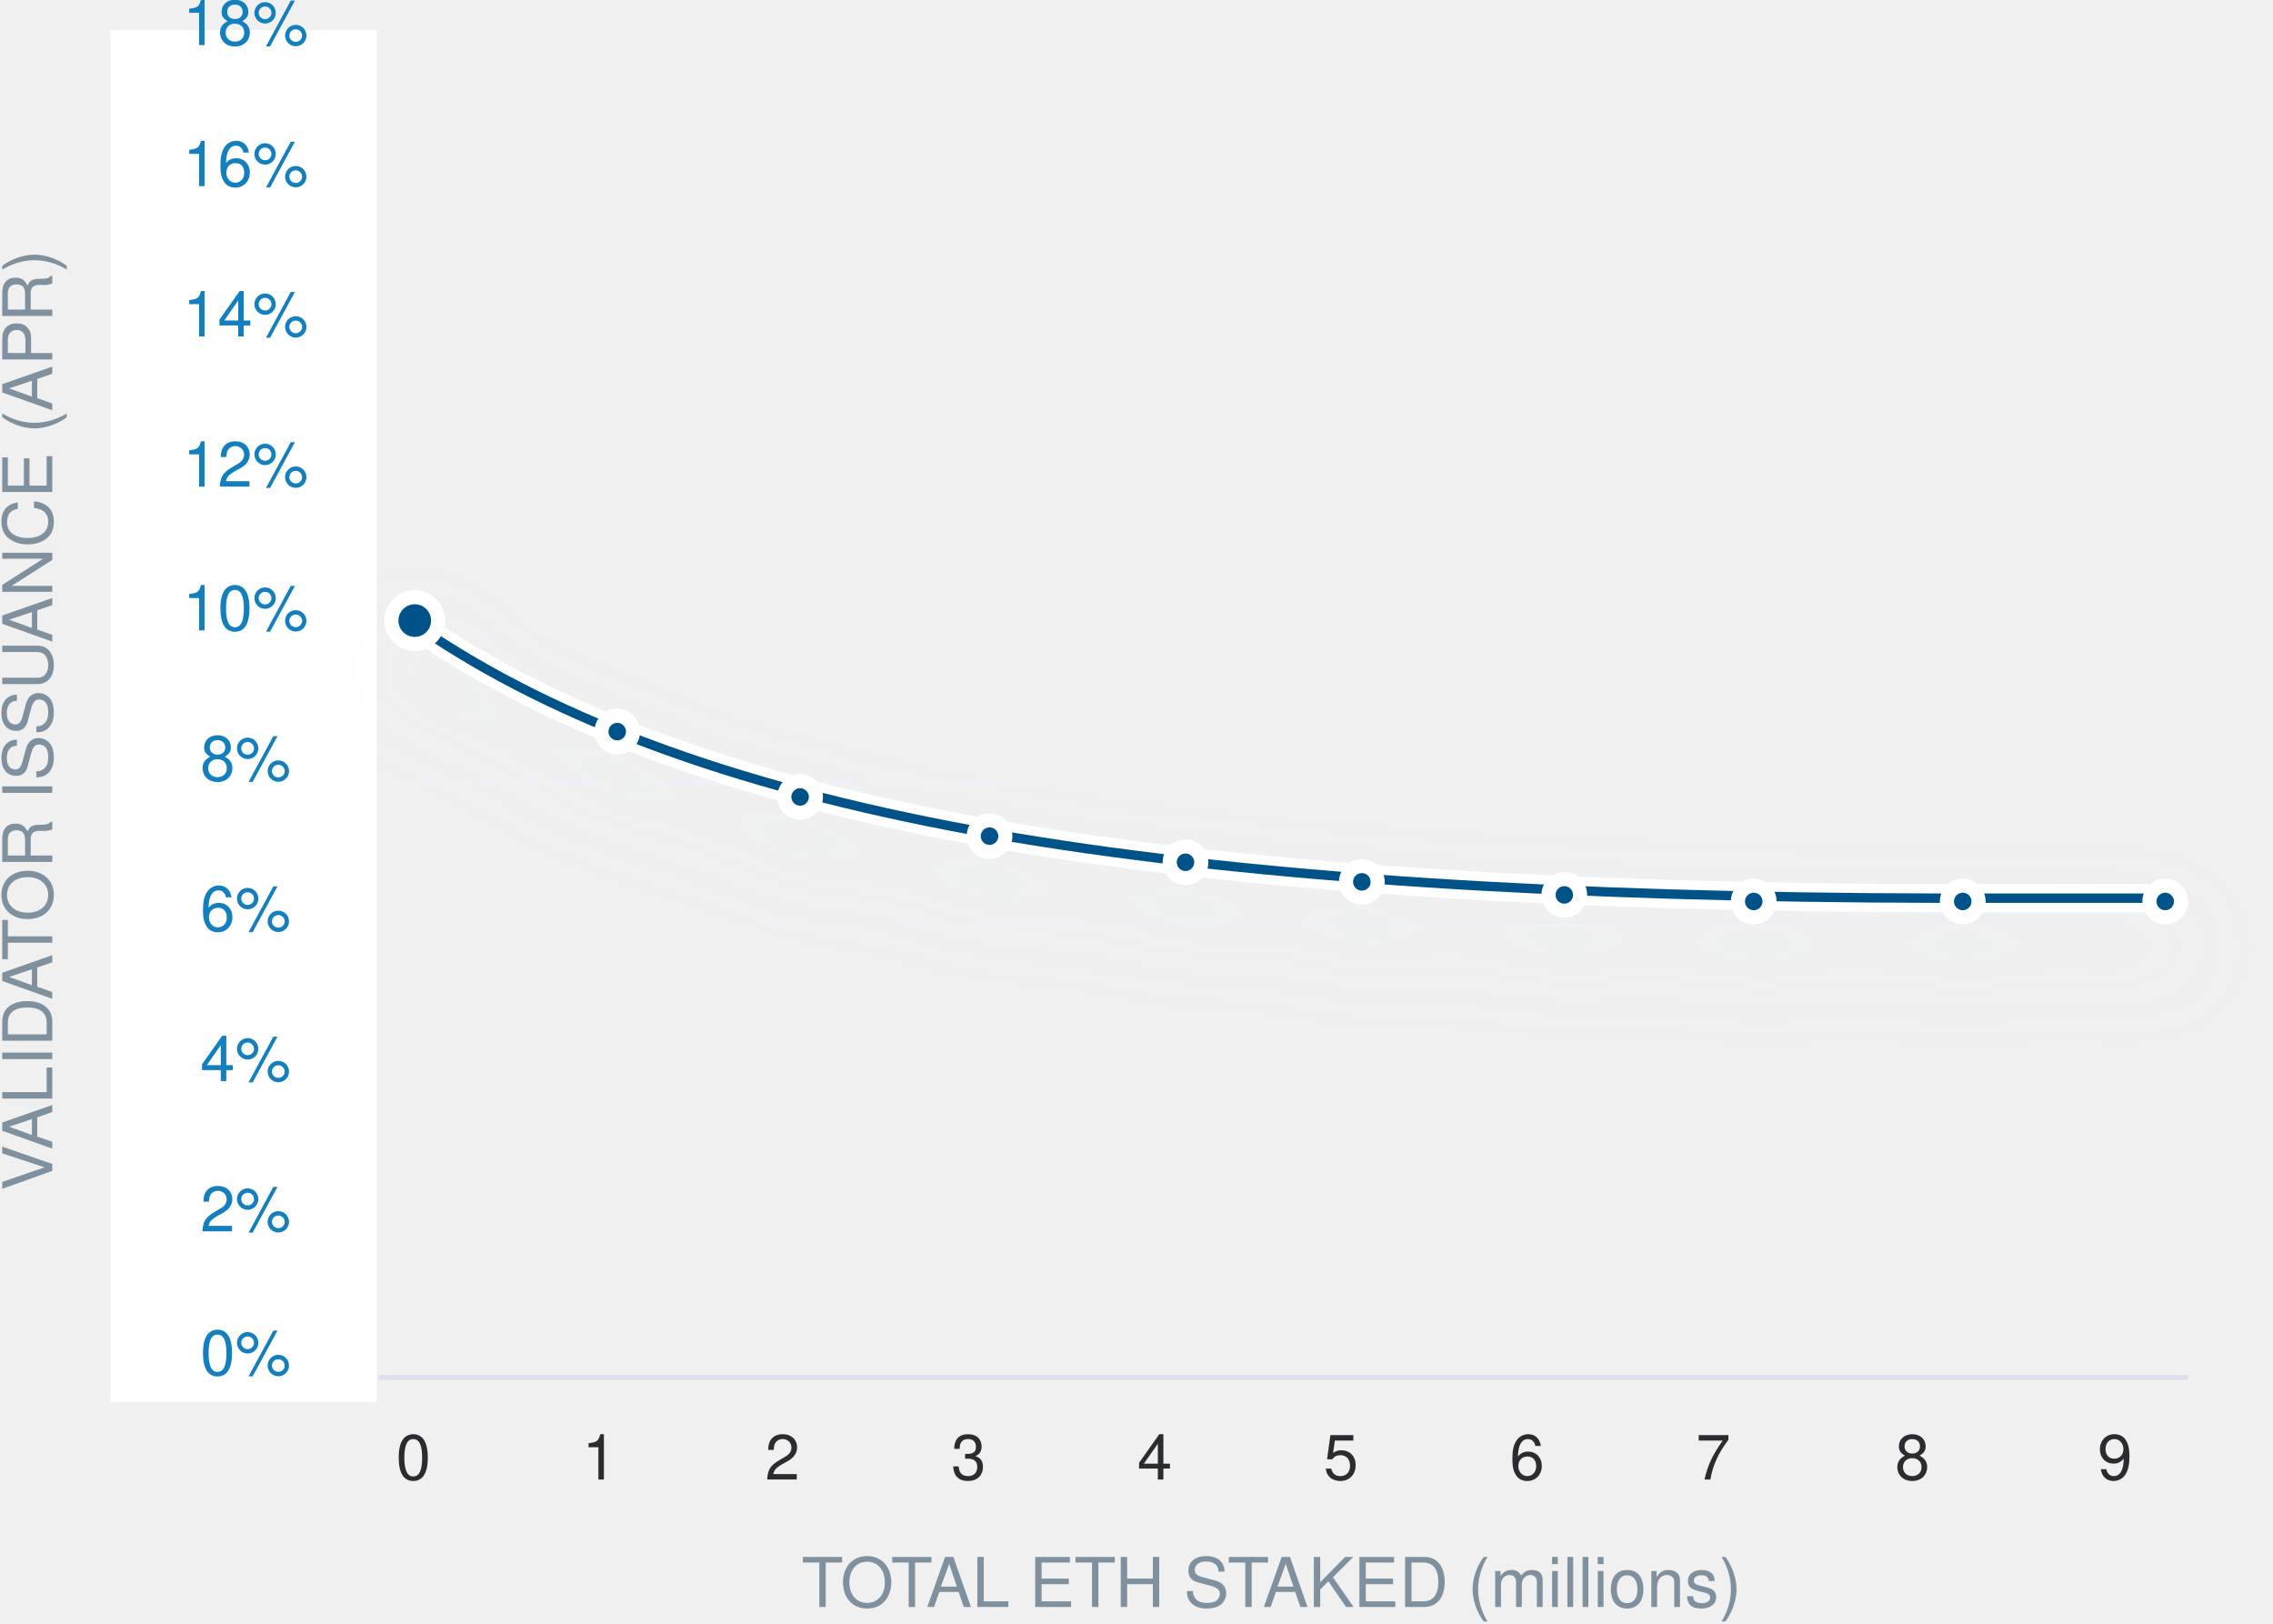
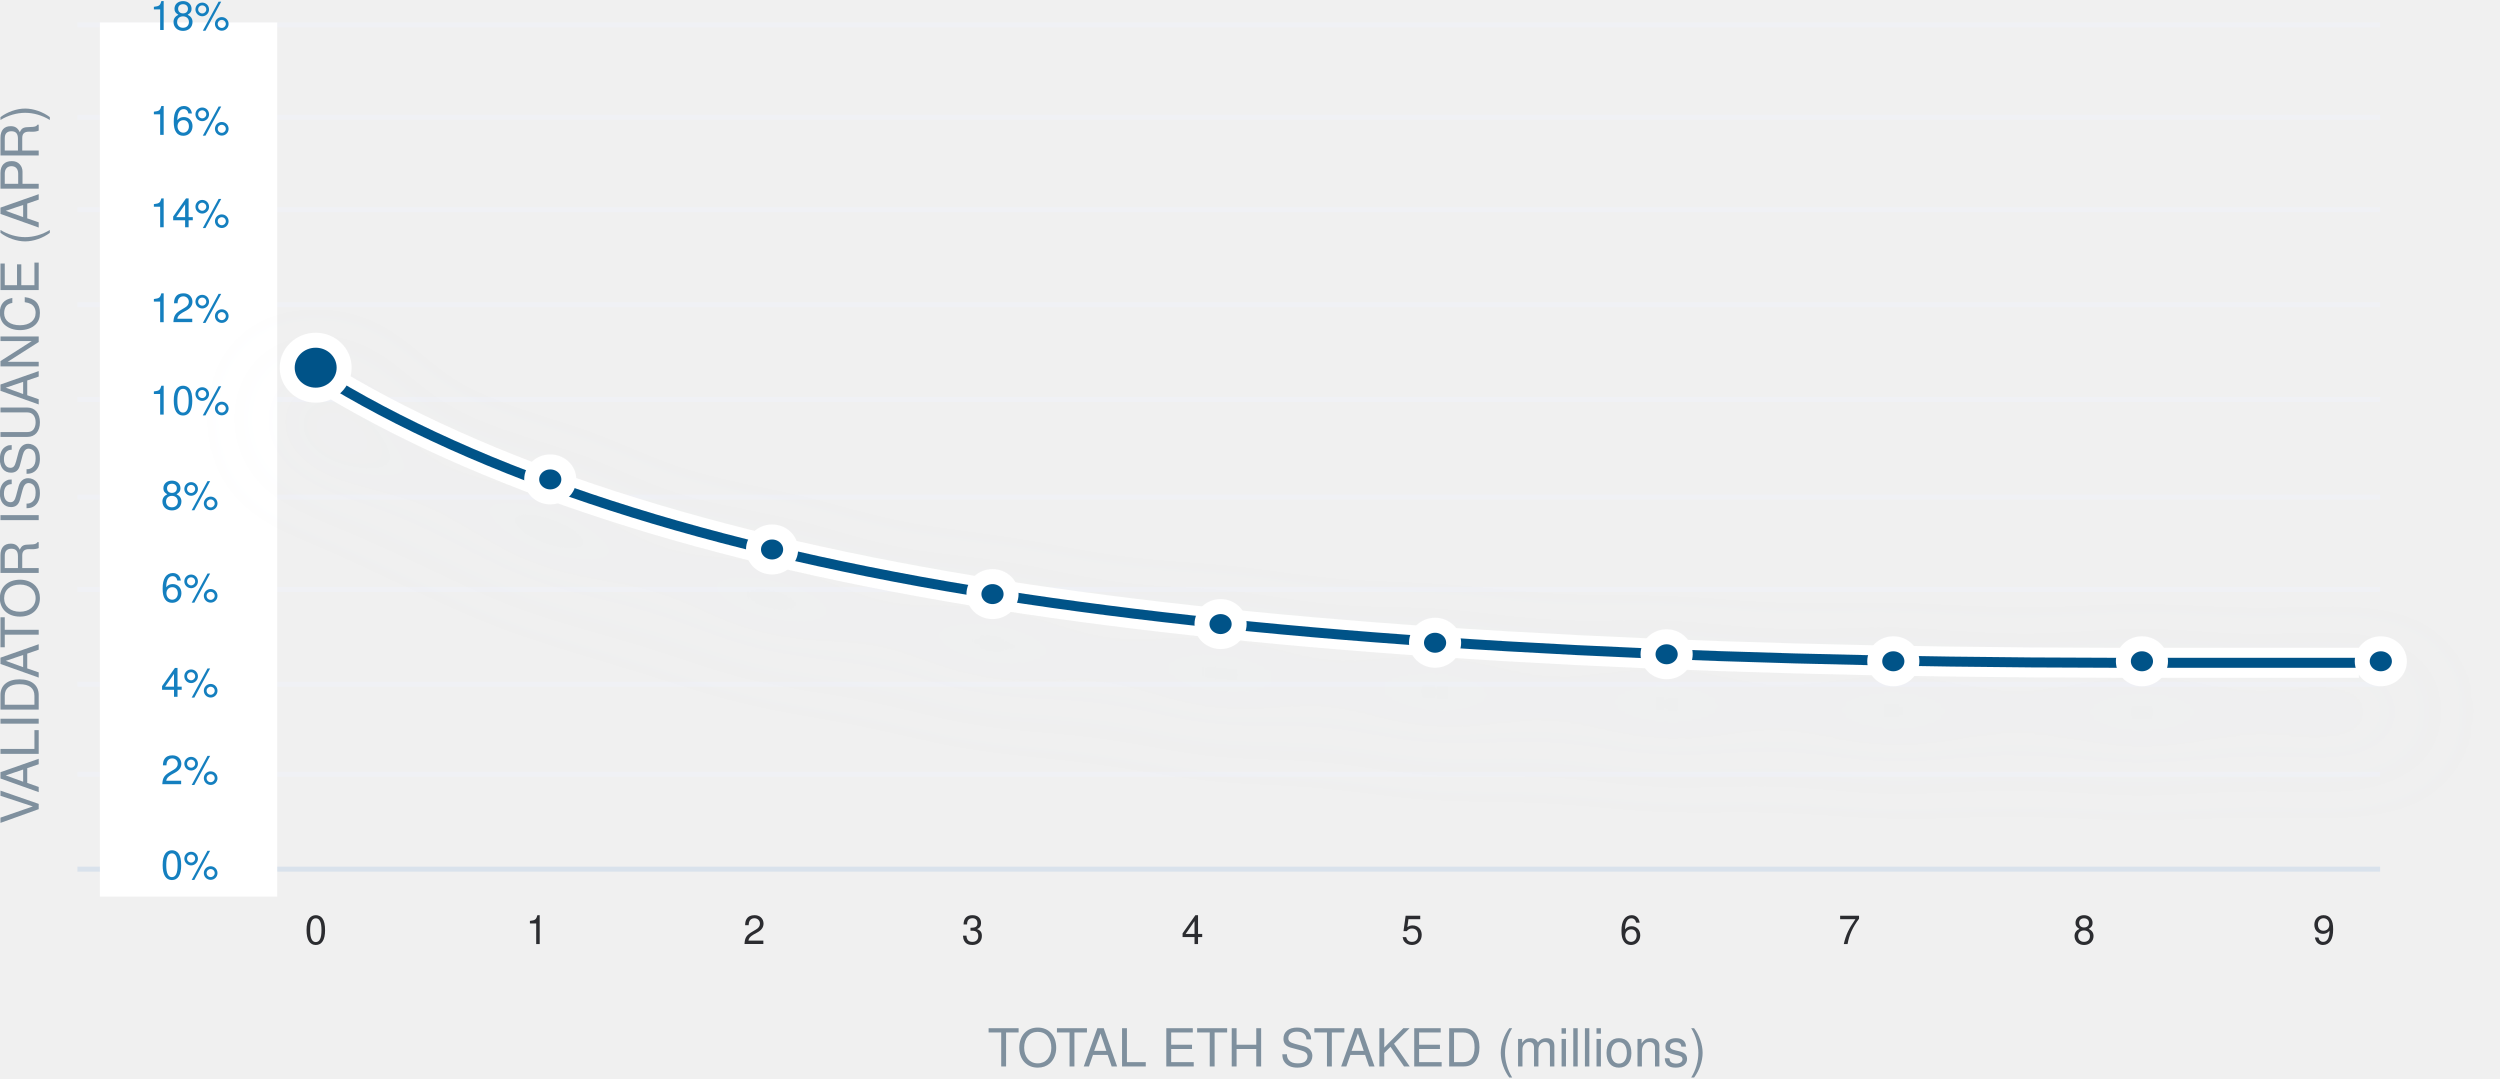
- <svg xmlns="http://www.w3.org/2000/svg" xmlns:xlink="http://www.w3.org/1999/xlink" width="696px" height="497px" viewBox="0 0 696 497" version="1.1">
+ <svg xmlns="http://www.w3.org/2000/svg" xmlns:xlink="http://www.w3.org/1999/xlink" width="1001px" height="432px" viewBox="0 0 1001 432" version="1.1">
  <defs>
-     <filter x="-15.7%" y="-87.8%" width="130.5%" height="270.4%" filterUnits="objectBoundingBox" id="filter-1">
-       <feOffset dx="0" dy="14" in="SourceAlpha" result="shadowOffsetOuter1" />
-       <feGaussianBlur stdDeviation="14" in="shadowOffsetOuter1" result="shadowBlurOuter1" />
+     <filter x="-14.3%" y="-89.0%" width="127.9%" height="273.5%" filterUnits="objectBoundingBox" id="filter-1">
+       <feOffset dx="0" dy="20" in="SourceAlpha" result="shadowOffsetOuter1" />
+       <feGaussianBlur stdDeviation="20" in="shadowOffsetOuter1" result="shadowBlurOuter1" />
      <feColorMatrix values="0 0 0 0 0.623   0 0 0 0 0.671   0 0 0 0 0.76  0 0 0 0.08 0" type="matrix" in="shadowBlurOuter1" result="shadowMatrixOuter1" />
      <feMerge>
        <feMergeNode in="shadowMatrixOuter1" />
        <feMergeNode in="SourceGraphic" />
      </feMerge>
    </filter>
-     <path d="M2,4 C43.53,33.899 101.661,55.666 176.392,69.301 C246.535,82.099 338.05,88.963 450.936,89.894 C455.859,89.934 463.334,89.97 473.363,90 L536,90" id="path-2" />
+     <path d="M2.781,6.676 C66.843,48.296 156.512,78.596 271.788,97.575 C379.987,115.39 521.153,124.945 695.285,126.24 C702.878,126.297 714.409,126.346 729.878,126.388 L826.499,126.388" id="path-2" />
  </defs>
  <g id="Landing-Page-Update-+-Mobile" stroke="none" stroke-width="1" fill="none" fill-rule="evenodd">
-     <g id="Group-21" transform="translate(-4.5, -6)">
-       <g id="Group-14" transform="translate(37.5, 0)">
-         <g id="Group-4">
-           <rect id="Rectangle" fill="#FFFFFF" x="0.8" y="15.2" width="81.6" height="420" />
-           <text id="18%" font-family="Helvetica" font-size="19.2" font-weight="normal" fill="#147FBF">
-             <tspan x="22.986" y="19.8">18%</tspan>
-           </text>
-           <text id="16%" font-family="Helvetica" font-size="19.2" font-weight="normal" fill="#147FBF">
-             <tspan x="22.986" y="63">16%</tspan>
-           </text>
-           <text id="14%" font-family="Helvetica" font-size="19.2" font-weight="normal" fill="#147FBF">
-             <tspan x="22.986" y="109">14%</tspan>
-           </text>
-           <text id="12%" font-family="Helvetica" font-size="19.2" font-weight="normal" fill="#147FBF">
-             <tspan x="22.986" y="155">12%</tspan>
-           </text>
-           <text id="10%" font-family="Helvetica" font-size="19.2" font-weight="normal" fill="#147FBF">
-             <tspan x="22.986" y="199">10%</tspan>
-           </text>
-           <text id="8%" font-family="Helvetica" font-size="19.2" font-weight="normal" fill="#147FBF">
-             <tspan x="28.325" y="245">8%</tspan>
-           </text>
-           <text id="6%" font-family="Helvetica" font-size="19.2" font-weight="normal" fill="#147FBF">
-             <tspan x="28.325" y="291">6%</tspan>
-           </text>
-           <text id="4%" font-family="Helvetica" font-size="19.2" font-weight="normal" fill="#147FBF">
-             <tspan x="28.325" y="337">4%</tspan>
-           </text>
-           <text id="2%" font-family="Helvetica" font-size="19.2" font-weight="normal" fill="#147FBF">
-             <tspan x="28.325" y="383">2%</tspan>
-           </text>
-           <text id="0%" font-family="Helvetica" font-size="19.2" font-weight="normal" fill="#147FBF">
-             <tspan x="28.325" y="427">0%</tspan>
-           </text>
-           <text id="0" font-family="Helvetica" font-size="19.2" font-weight="normal" fill="#2B2C30">
-             <tspan x="88.261" y="459">0</tspan>
-           </text>
-           <text id="1" font-family="Helvetica" font-size="19.2" font-weight="normal" fill="#2B2C30">
-             <tspan x="145.261" y="459">1</tspan>
-           </text>
-           <text id="2" font-family="Helvetica" font-size="19.2" font-weight="normal" fill="#2B2C30">
-             <tspan x="201.261" y="459">2</tspan>
-           </text>
-           <text id="3" font-family="Helvetica" font-size="19.2" font-weight="normal" fill="#2B2C30">
-             <tspan x="258.261" y="459">3</tspan>
-           </text>
-           <text id="4" font-family="Helvetica" font-size="19.2" font-weight="normal" fill="#2B2C30">
-             <tspan x="315.261" y="459">4</tspan>
-           </text>
-           <text id="5" font-family="Helvetica" font-size="19.2" font-weight="normal" fill="#2B2C30">
-             <tspan x="372.261" y="459">5</tspan>
-           </text>
-           <text id="6" font-family="Helvetica" font-size="19.2" font-weight="normal" fill="#2B2C30">
-             <tspan x="429.261" y="459">6</tspan>
-           </text>
-           <text id="7" font-family="Helvetica" font-size="19.2" font-weight="normal" fill="#2B2C30">
-             <tspan x="486.261" y="459">7</tspan>
-           </text>
-           <text id="8" font-family="Helvetica" font-size="19.2" font-weight="normal" fill="#2B2C30">
-             <tspan x="547.261" y="459">8</tspan>
-           </text>
-           <text id="9" font-family="Helvetica" font-size="19.2" font-weight="normal" fill="#2B2C30">
-             <tspan x="609.261" y="459">9</tspan>
-           </text>
+     <g id="Group-22" transform="translate(-5, -24)">
+       <g id="Group-4" transform="translate(36, 21)">
+         <rect id="Rectangle-Copy-10" fill="#D9E2EC" x="0" y="350" width="922" height="2" />
+         <rect id="Rectangle-Copy-9" fill="#F0F1F5" x="0" y="312" width="922" height="2" />
+         <rect id="Rectangle-Copy-8" fill="#F0F1F5" x="0" y="276" width="922" height="2" />
+         <rect id="Rectangle-Copy-7" fill="#F0F1F5" x="0" y="238" width="922" height="2" />
+         <rect id="Rectangle-Copy-6" fill="#F0F1F5" x="0" y="201" width="922" height="2" />
+         <rect id="Rectangle-Copy-5" fill="#F0F1F5" x="0" y="162" width="922" height="2" />
+         <rect id="Rectangle-Copy-4" fill="#F0F1F5" x="0" y="124" width="922" height="2" />
+         <rect id="Rectangle-Copy-3" fill="#F0F1F5" x="0" y="86" width="922" height="2" />
+         <rect id="Rectangle-Copy-2" fill="#F0F1F5" x="0" y="49" width="922" height="2" />
+         <rect id="Rectangle-Copy" fill="#F0F1F5" x="0" y="12" width="922" height="2" />
+         <rect id="Rectangle" fill="#FFFFFF" x="9" y="12" width="71" height="350" />
+         <text id="18%" font-family="Helvetica" font-size="16" font-weight="normal" fill="#147FBF">
+           <tspan x="28.988" y="15">18%</tspan>
+         </text>
+         <text id="16%" font-family="Helvetica" font-size="16" font-weight="normal" fill="#147FBF">
+           <tspan x="28.988" y="57">16%</tspan>
+         </text>
+         <text id="14%" font-family="Helvetica" font-size="16" font-weight="normal" fill="#147FBF">
+           <tspan x="28.988" y="94">14%</tspan>
+         </text>
+         <text id="12%" font-family="Helvetica" font-size="16" font-weight="normal" fill="#147FBF">
+           <tspan x="28.988" y="132">12%</tspan>
+         </text>
+         <text id="10%" font-family="Helvetica" font-size="16" font-weight="normal" fill="#147FBF">
+           <tspan x="28.988" y="169">10%</tspan>
+         </text>
+         <text id="8%" font-family="Helvetica" font-size="16" font-weight="normal" fill="#147FBF">
+           <tspan x="33.438" y="207">8%</tspan>
+         </text>
+         <text id="6%" font-family="Helvetica" font-size="16" font-weight="normal" fill="#147FBF">
+           <tspan x="33.438" y="244">6%</tspan>
+         </text>
+         <text id="4%" font-family="Helvetica" font-size="16" font-weight="normal" fill="#147FBF">
+           <tspan x="33.438" y="282">4%</tspan>
+         </text>
+         <text id="2%" font-family="Helvetica" font-size="16" font-weight="normal" fill="#147FBF">
+           <tspan x="33.438" y="317">2%</tspan>
+         </text>
+         <text id="0%" font-family="Helvetica" font-size="16" font-weight="normal" fill="#147FBF">
+           <tspan x="33.438" y="355">0%</tspan>
+         </text>
+         <text id="0" font-family="Helvetica" font-size="16" font-weight="normal" fill="#2B2C30">
+           <tspan x="91.051" y="381">0</tspan>
+         </text>
+         <text id="1" font-family="Helvetica" font-size="16" font-weight="normal" fill="#2B2C30">
+           <tspan x="179.551" y="381">1</tspan>
+         </text>
+         <text id="2" font-family="Helvetica" font-size="16" font-weight="normal" fill="#2B2C30">
+           <tspan x="266.551" y="381">2</tspan>
+         </text>
+         <text id="3" font-family="Helvetica" font-size="16" font-weight="normal" fill="#2B2C30">
+           <tspan x="354.051" y="381">3</tspan>
+         </text>
+         <text id="4" font-family="Helvetica" font-size="16" font-weight="normal" fill="#2B2C30">
+           <tspan x="442.051" y="381">4</tspan>
+         </text>
+         <text id="5" font-family="Helvetica" font-size="16" font-weight="normal" fill="#2B2C30">
+           <tspan x="530.051" y="381">5</tspan>
+         </text>
+         <text id="6" font-family="Helvetica" font-size="16" font-weight="normal" fill="#2B2C30">
+           <tspan x="617.551" y="381">6</tspan>
+         </text>
+         <text id="7" font-family="Helvetica" font-size="16" font-weight="normal" fill="#2B2C30">
+           <tspan x="705.051" y="381">7</tspan>
+         </text>
+         <text id="8" font-family="Helvetica" font-size="16" font-weight="normal" fill="#2B2C30">
+           <tspan x="799.051" y="381">8</tspan>
+         </text>
+         <text id="9" font-family="Helvetica" font-size="16" font-weight="normal" fill="#2B2C30">
+           <tspan x="895.051" y="381">9</tspan>
+         </text>
+         <g id="Group-6" filter="url(#filter-1)" transform="translate(87, 142)">
+           <g id="Path-6">
+             <use stroke="#FFFFFF" stroke-width="12" xlink:href="#path-2" />
+             <use stroke="#045388" stroke-width="4" xlink:href="#path-2" />
+           </g>
+           <ellipse id="Oval" stroke="#FFFFFF" stroke-width="6" fill="#045388" cx="370.716" cy="110.878" rx="7.435" ry="7" />
+           <ellipse id="Oval-Copy" stroke="#FFFFFF" stroke-width="6" fill="#045388" cx="279.398" cy="98.878" rx="7.435" ry="7" />
+           <ellipse id="Oval" stroke="#FFFFFF" stroke-width="6" fill="#045388" cx="456.601" cy="118.36" rx="7.435" ry="7" />
+           <ellipse id="Oval" stroke="#FFFFFF" stroke-width="6" fill="#045388" cx="549.318" cy="122.971" rx="7.435" ry="7" />
+           <ellipse id="Oval" stroke="#FFFFFF" stroke-width="6" fill="#045388" cx="640.083" cy="125.777" rx="7.435" ry="7" />
+           <ellipse id="Oval" stroke="#FFFFFF" stroke-width="6" fill="#045388" cx="739.632" cy="125.777" rx="7.435" ry="7" />
+           <ellipse id="Oval" stroke="#FFFFFF" stroke-width="6" fill="#045388" cx="835.277" cy="125.777" rx="7.435" ry="7" />
+           <ellipse id="Oval" stroke="#FFFFFF" stroke-width="6" fill="#045388" cx="191.137" cy="81.014" rx="7.435" ry="7" />
+           <ellipse id="Oval" stroke="#FFFFFF" stroke-width="6" fill="#045388" cx="102.324" cy="52.957" rx="7.435" ry="7" />
+           <ellipse id="Oval" stroke="#FFFFFF" stroke-width="6" fill="#045388" cx="8.397" cy="8.223" rx="11.397" ry="11" />
        </g>
      </g>
-       <g id="Group-2" transform="translate(120.5, 17)">
-         <rect id="Rectangle-Copy-10" fill="#D9E2EC" x="0" y="410" width="554" height="1.44" />
-         <rect id="Rectangle-Copy-9" fill="#F0F1F5" x="0" y="364" width="554" height="1.44" />
-         <rect id="Rectangle-Copy-8" fill="#F0F1F5" x="0" y="318" width="554" height="1.44" />
-         <rect id="Rectangle-Copy-7" fill="#F0F1F5" x="0" y="272" width="554" height="1.44" />
-         <rect id="Rectangle-Copy-6" fill="#F0F1F5" x="0" y="228" width="554" height="1.44" />
-         <rect id="Rectangle-Copy-5" fill="#F0F1F5" x="0" y="182" width="554" height="1.44" />
-         <rect id="Rectangle-Copy-4" fill="#F0F1F5" x="0" y="136" width="554" height="1.44" />
-         <rect id="Rectangle-Copy-3" fill="#F0F1F5" x="0" y="90" width="554" height="1.44" />
-         <rect id="Rectangle-Copy-2" fill="#F0F1F5" x="0" y="46" width="554" height="1.44" />
-         <rect id="Rectangle-Copy" fill="#F0F1F5" x="0" y="0" width="554" height="1.44" />
-         <g id="Group-6" filter="url(#filter-1)" transform="translate(6, 174)">
-           <g id="Path-6">
-             <use stroke="#FFFFFF" stroke-width="8.64" xlink:href="#path-2" />
-             <use stroke="#045388" stroke-width="2.88" xlink:href="#path-2" />
-           </g>
-           <circle id="Oval" stroke="#FFFFFF" stroke-width="4.32" fill="#045388" cx="241" cy="79" r="4.84" />
-           <circle id="Oval-Copy" stroke="#FFFFFF" stroke-width="4.32" fill="#045388" cx="181" cy="71" r="4.84" />
-           <circle id="Oval" stroke="#FFFFFF" stroke-width="4.32" fill="#045388" cx="295" cy="85" r="4.84" />
-           <circle id="Oval" stroke="#FFFFFF" stroke-width="4.32" fill="#045388" cx="357" cy="89" r="4.84" />
-           <circle id="Oval" stroke="#FFFFFF" stroke-width="4.32" fill="#045388" cx="415" cy="91" r="4.84" />
-           <circle id="Oval" stroke="#FFFFFF" stroke-width="4.32" fill="#045388" cx="479" cy="91" r="4.84" />
-           <circle id="Oval" stroke="#FFFFFF" stroke-width="4.32" fill="#045388" cx="541" cy="91" r="4.84" />
-           <circle id="Oval" stroke="#FFFFFF" stroke-width="4.32" fill="#045388" cx="123" cy="59" r="4.84" />
-           <circle id="Oval" stroke="#FFFFFF" stroke-width="4.32" fill="#045388" cx="67" cy="39" r="4.84" />
-           <circle id="Oval" stroke="#FFFFFF" stroke-width="4.32" fill="#045388" cx="5" cy="5" r="7.16" />
-         </g>
-       </g>
-       <text id="VALIDATOR-ISSUANCE-(" transform="translate(13, 223) rotate(-90) translate(-13, -223) " font-family="Helvetica" font-size="21" font-weight="normal" fill="#7F909E">
-         <tspan x="-134.61" y="230.5">VALIDATOR ISSUANCE (APR)</tspan>
+       <text id="TOTAL-ETH-STAKED-(mi" font-family="Helvetica" font-size="21" font-weight="normal" fill="#7F909E">
+         <tspan x="400.4" y="451">TOTAL ETH STAKED (millions)</tspan>
      </text>
-       <text id="TOTAL-ETH-STAKED-(mi" font-family="Helvetica" font-size="21" font-weight="normal" fill="#7F909E">
-         <tspan x="249.9" y="498">TOTAL ETH STAKED (millions)</tspan>
+       <text id="VALIDATOR-ISSUANCE-(" transform="translate(13, 206.5) rotate(-90) translate(-13, -206.5) " font-family="Helvetica" font-size="21" font-weight="normal" fill="#7F909E">
+         <tspan x="-134.61" y="214">VALIDATOR ISSUANCE (APR)</tspan>
      </text>
    </g>
  </g>
</svg>
